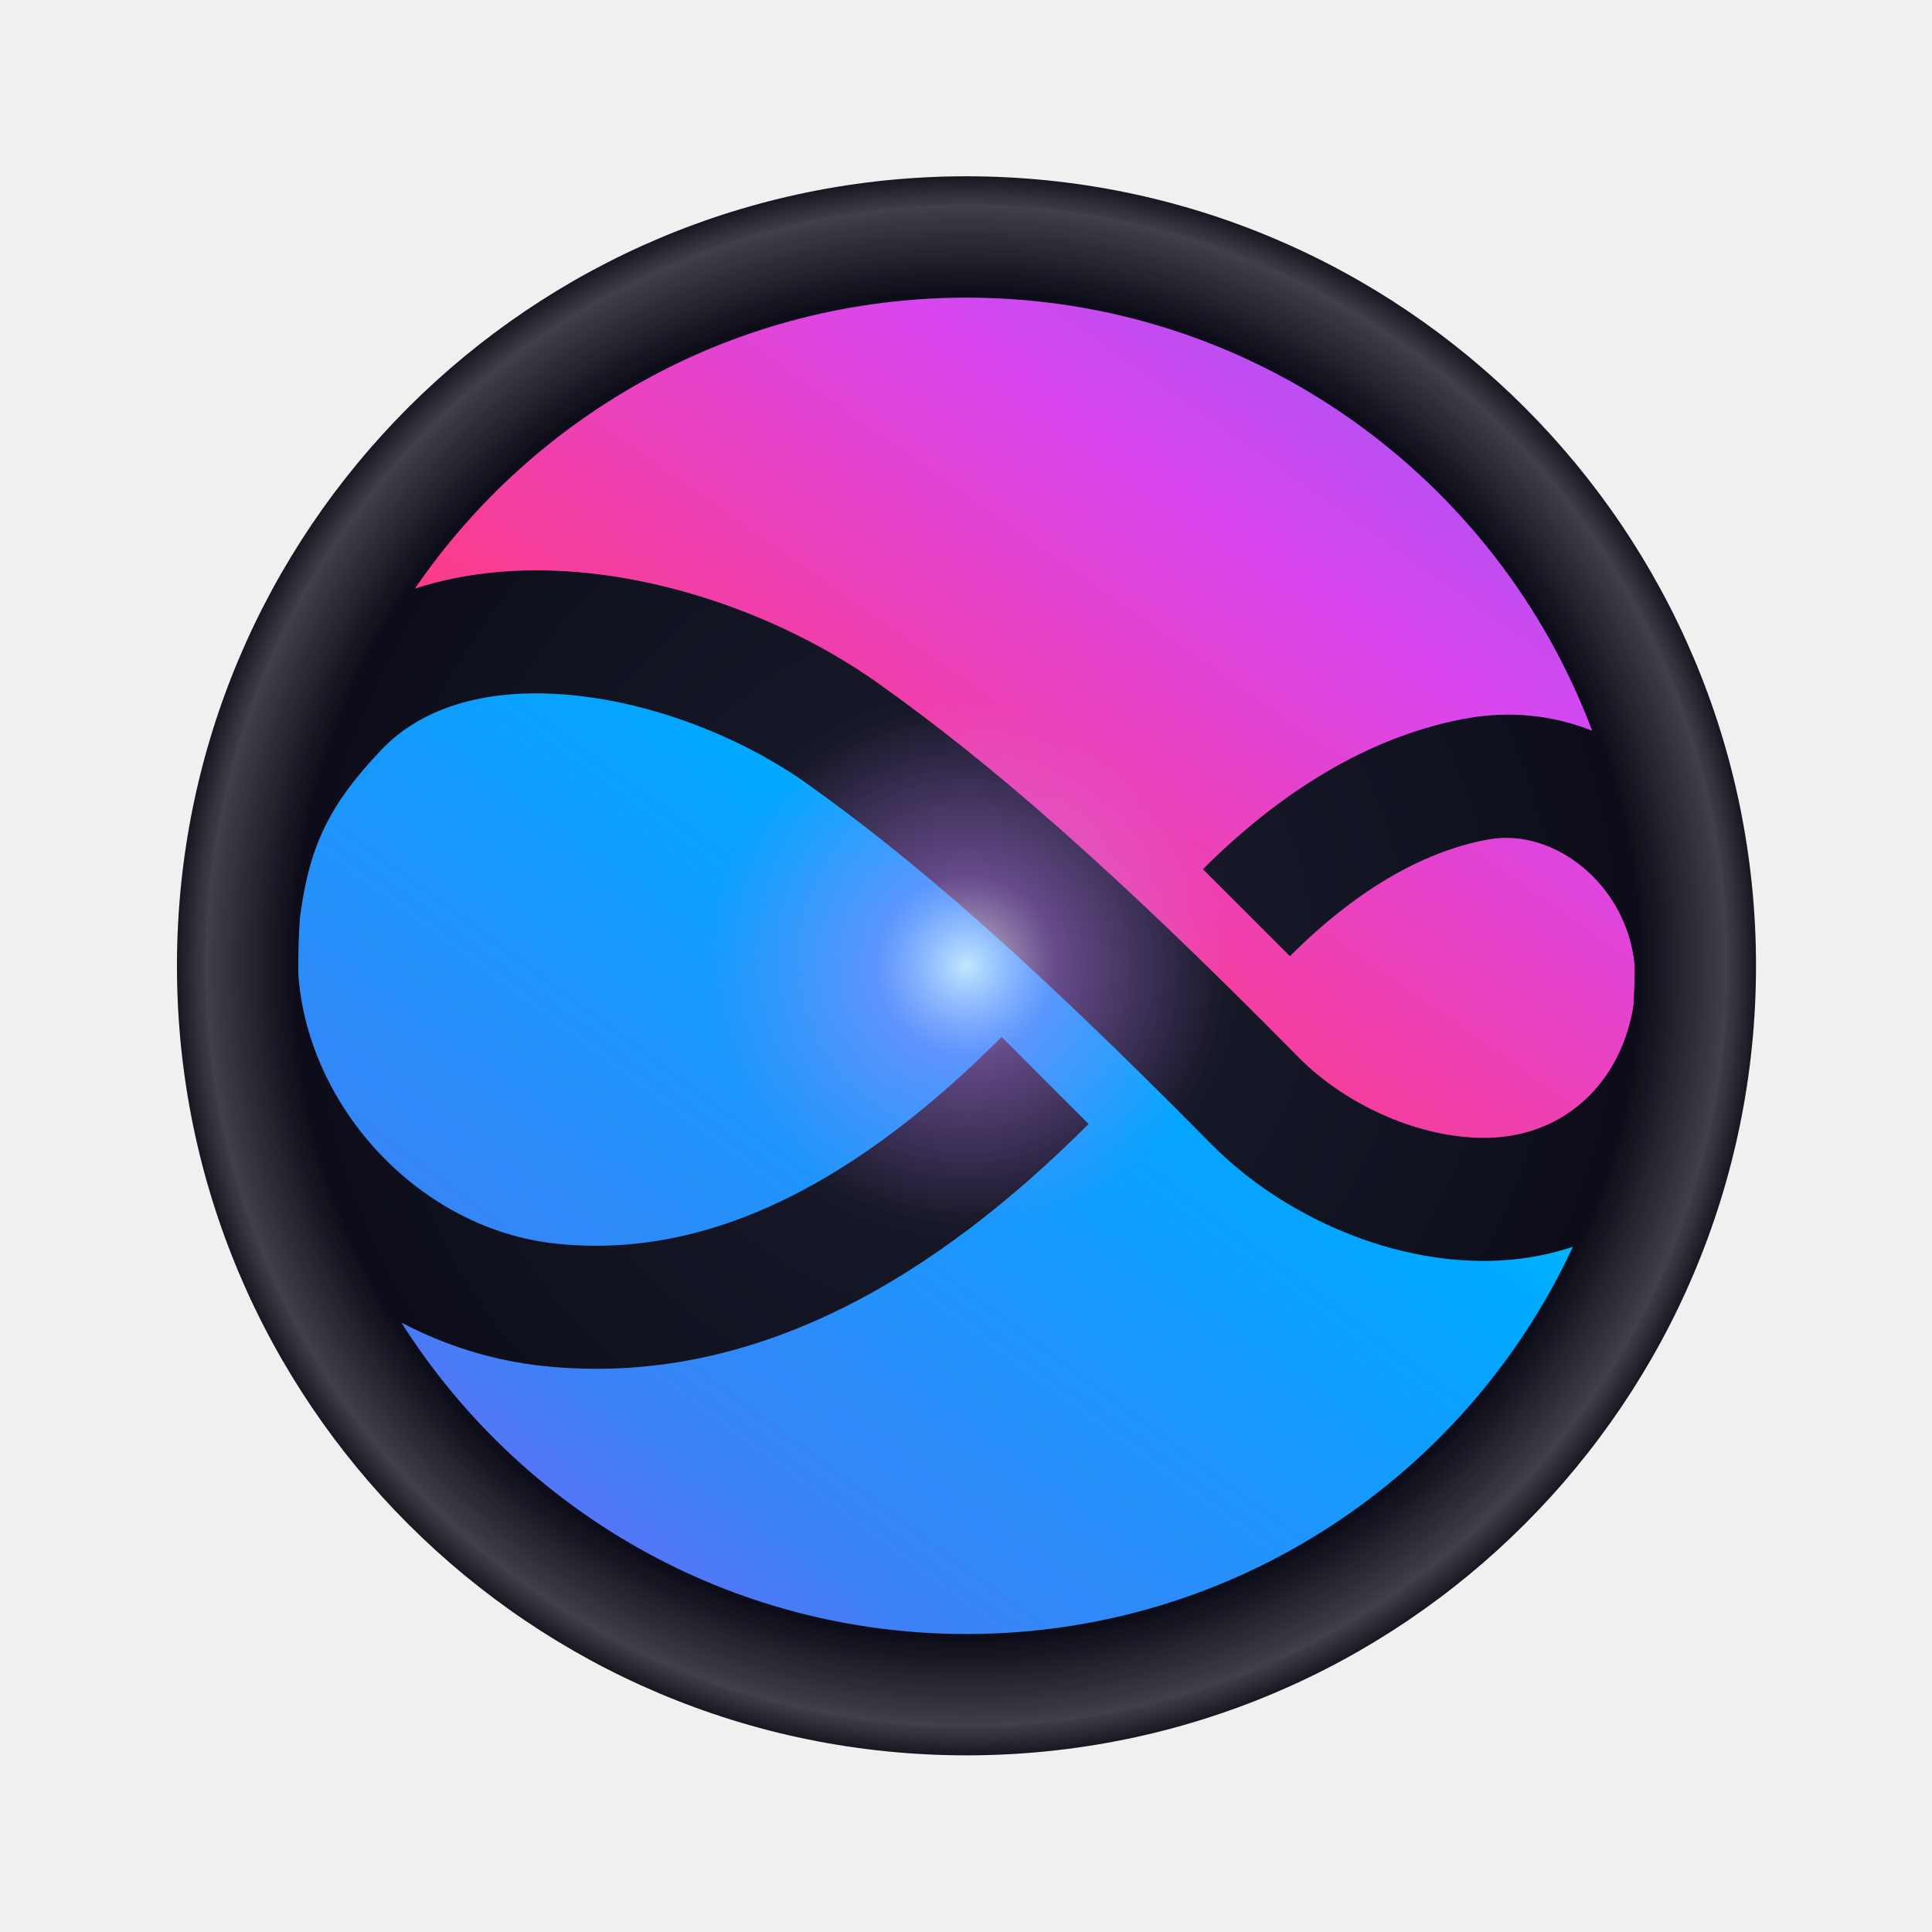
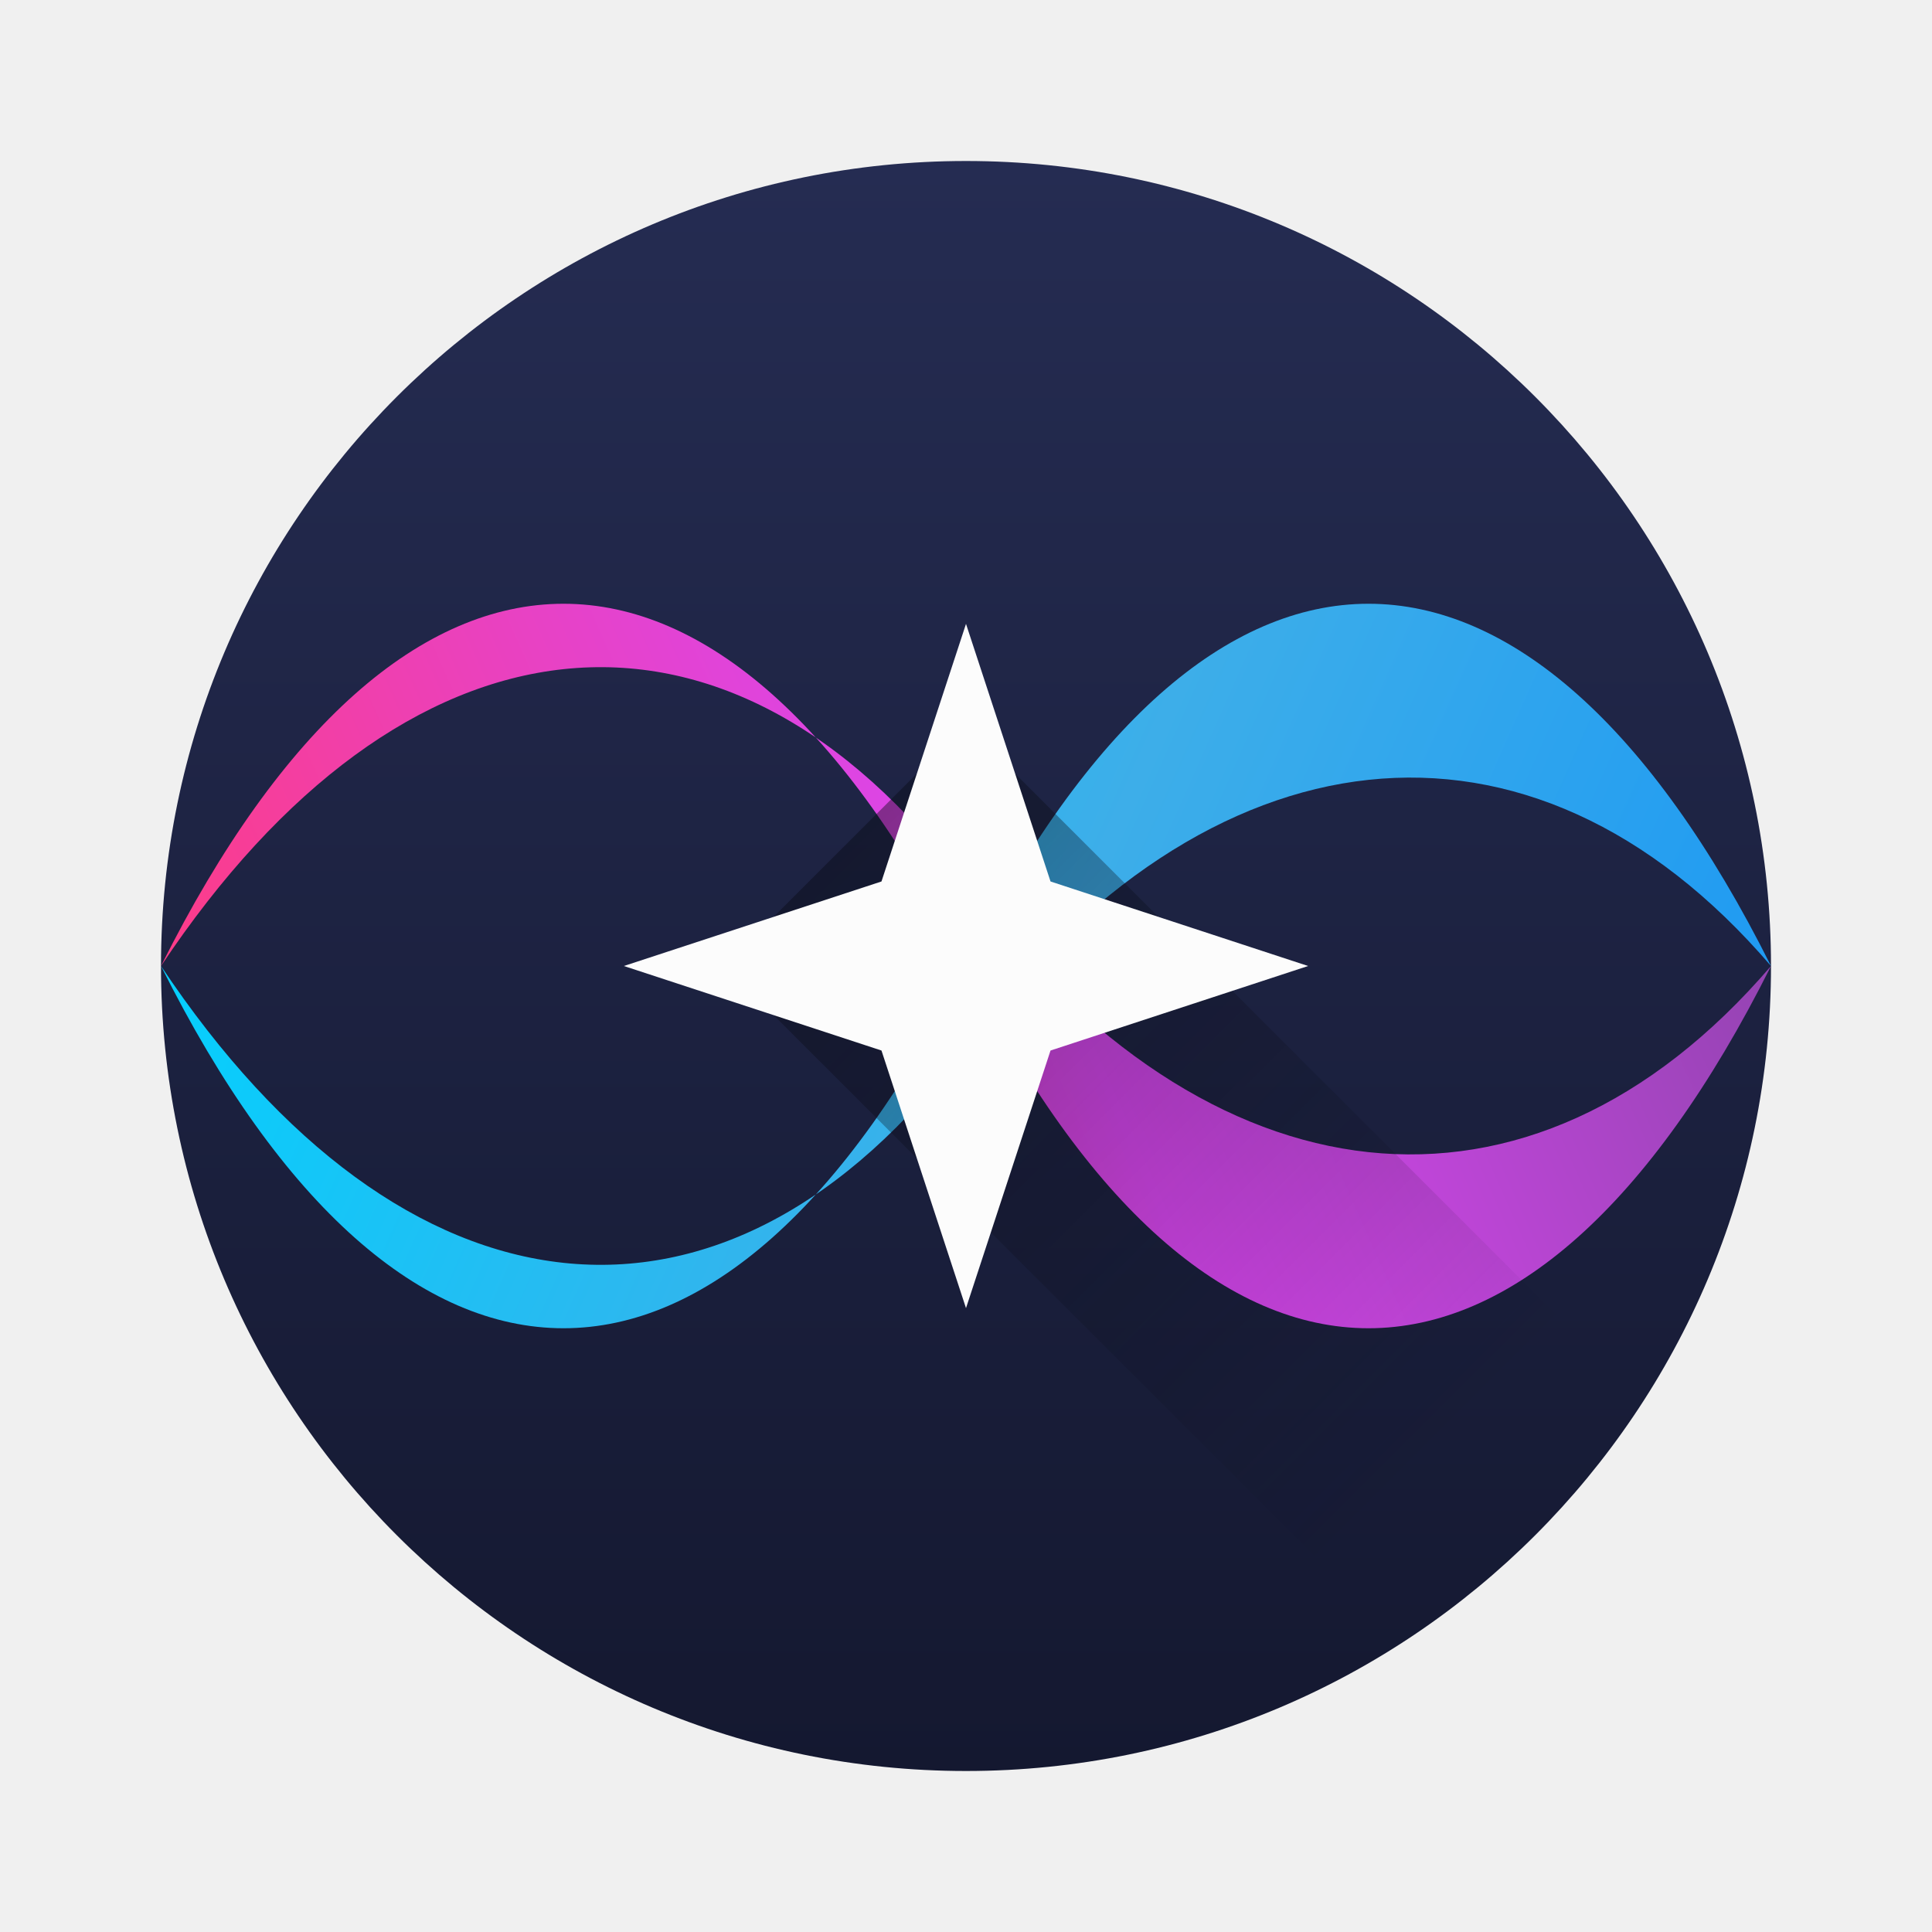
- <svg xmlns="http://www.w3.org/2000/svg" viewBox="-47 -47 520 520">
+ <svg xmlns="http://www.w3.org/2000/svg" width="48" height="48" viewBox="0 0 48 48">
  <defs>
-     <radialGradient id="bgGradient" cx="50%" cy="50%" r="50%">
-       <stop offset="0%" stop-color="#1c1d2e" />
-       <stop offset="65%" stop-color="#111220" />
-       <stop offset="100%" stop-color="#080912" />
-     </radialGradient>
-     <linearGradient id="siriMagenta" x1="0%" y1="100%" x2="100%" y2="0%">
-       <stop offset="0%" stop-color="#ff2a6d" />
-       <stop offset="30%" stop-color="#ff3b80" />
-       <stop offset="70%" stop-color="#d946ef" />
-       <stop offset="100%" stop-color="#8b5cf6" />
+     <linearGradient id="kiBg" x1="0" y1="4" x2="0" y2="44" gradientUnits="userSpaceOnUse">
+       <stop offset="0%" stop-color="#252c52" />
+       <stop offset="100%" stop-color="#141830" />
    </linearGradient>
-     <linearGradient id="siriCyan" x1="100%" y1="0%" x2="0%" y2="100%">
-       <stop offset="0%" stop-color="#00f0ff" />
-       <stop offset="35%" stop-color="#00a8ff" />
-       <stop offset="75%" stop-color="#3b82f6" />
-       <stop offset="100%" stop-color="#8b5cf6" />
+     <linearGradient id="kiMag" x1="6" y1="32" x2="42" y2="16" gradientUnits="userSpaceOnUse">
+       <stop offset="0%" stop-color="#ff3b80" />
+       <stop offset="55%" stop-color="#d946ef" />
+       <stop offset="100%" stop-color="#8e44ad" />
    </linearGradient>
-     <radialGradient id="rimGlow" cx="50%" cy="50%" r="50%">
-       <stop offset="85%" stop-color="#ffffff" stop-opacity="0" />
-       <stop offset="96%" stop-color="#ffffff" stop-opacity="0.22" />
-       <stop offset="100%" stop-color="#ffffff" stop-opacity="0.05" />
-     </radialGradient>
-     <radialGradient id="coreGlow" cx="50%" cy="50%" r="50%">
-       <stop offset="0%" stop-color="#ffffff" stop-opacity="0.75" />
-       <stop offset="35%" stop-color="#c084fc" stop-opacity="0.45" />
-       <stop offset="100%" stop-color="#c084fc" stop-opacity="0" />
-     </radialGradient>
-     <clipPath id="discClip">
-       <circle cx="213.13" cy="212.95" r="212.5" />
+     <linearGradient id="kiCyan" x1="6" y1="16" x2="42" y2="32" gradientUnits="userSpaceOnUse">
+       <stop offset="0%" stop-color="#00d2ff" />
+       <stop offset="55%" stop-color="#3daee9" />
+       <stop offset="100%" stop-color="#1d99f3" />
+     </linearGradient>
+     <linearGradient id="kiShadow" x1="20" y1="20" x2="36" y2="36" gradientUnits="userSpaceOnUse">
+       <stop offset="0%" stop-color="#080a14" stop-opacity="0.45" />
+       <stop offset="100%" stop-color="#080a14" stop-opacity="0" />
+     </linearGradient>
+     <clipPath id="kiClip">
+       <circle cx="24" cy="24" r="20" />
    </clipPath>
  </defs>
-   <circle cx="213.13" cy="212.95" r="212.5" fill="url(#bgGradient)" />
-   <g clip-path="url(#discClip)">
-     <path d="M392.68 223.36a46.31 46.31 0 0 1-.68 3.62c-4.3 18.71-18.42 31.04-36.61 32.18-17.94 1.13-39.32-7.84-52.82-21.52-50.4-51.06-82.88-79.14-113.05-100.62-21.51-15.32-50.06-26.8-78.17-29.76-15.48-1.63-31.69-.73-46.69 4.17 32.4-47.29 86.81-78.32 148.47-78.32 77.05 0 142.79 48.46 168.4 116.56-10.27-4.06-21.73-5.48-33.76-3.32-23.6 4.26-47.76 17.37-71 40.6l23.41 23.41c19.55-19.55 37.88-28.62 53.46-31.43 17.87-3.22 37.38 12.41 39.33 33.94v.08c0 3.49-.1 6.96-.3 10.4z" fill="url(#siriMagenta)" />
-     <path d="M376.36 288.56C347.8 350.11 285.45 392.8 213.13 392.8c-64.02 0-120.22-33.45-152.09-83.82 11.67 6.13 24.47 10.2 37.92 11.65 57.77 6.2 107.13-25.2 147.04-65.11l-23.41-23.41c-37.37 37.37-77.27 60.2-120.09 55.6-36.22-3.89-66.53-36.21-69.2-72.35l-.02-2.4c0-4.33.15-8.62.45-12.88l.19-1.46c2.59-18.72 8.27-29.69 21.79-43.87 11.5-12.06 29.88-16.91 52.16-14.56 22.14 2.33 45.31 11.61 62.43 23.8 28.01 19.95 58.99 46.56 108.69 96.92 19.33 19.59 49.75 33.11 78.47 31.31 6.64-.42 12.96-1.67 18.89-3.65z" fill="url(#siriCyan)" />
-     <circle cx="213.13" cy="212.95" r="70" fill="url(#coreGlow)" />
+   <circle cx="24" cy="24" r="20" fill="url(#kiBg)" />
+   <g clip-path="url(#kiClip)">
+     <path d="M4,24 C10,12 18,12 24,24 C30,36 38,36 44,24 C38,31 30,30 24,22 C18,14 10,15 4,24 Z" fill="url(#kiMag)" />
+     <path d="M4,24 C10,36 18,36 24,24 C30,12 38,12 44,24 C38,17 30,18 24,26 C18,34 10,33 4,24 Z" fill="url(#kiCyan)" />
+     <path d="M24,18 L40,34 L34,40 L18,24 Z" fill="url(#kiShadow)" />
  </g>
-   <circle cx="213.13" cy="212.95" r="212.5" fill="url(#rimGlow)" />
+   <path d="M4.1,23 A20,20 0 0,1 43.9,23 A20,20 0 0,0 4.1,23 Z" fill="#ffffff" opacity="0.22" />
+   <path d="M4.1,25 A20,20 0 0,0 43.9,25 A20,20 0 0,1 4.1,25 Z" fill="#000000" opacity="0.35" />
+   <path d="M24,15.5 L26.1,21.9 L32.5,24 L26.1,26.1 L24,32.5 L21.9,26.1 L15.5,24 L21.9,21.9 Z" fill="#fcfcfc" />
</svg>
